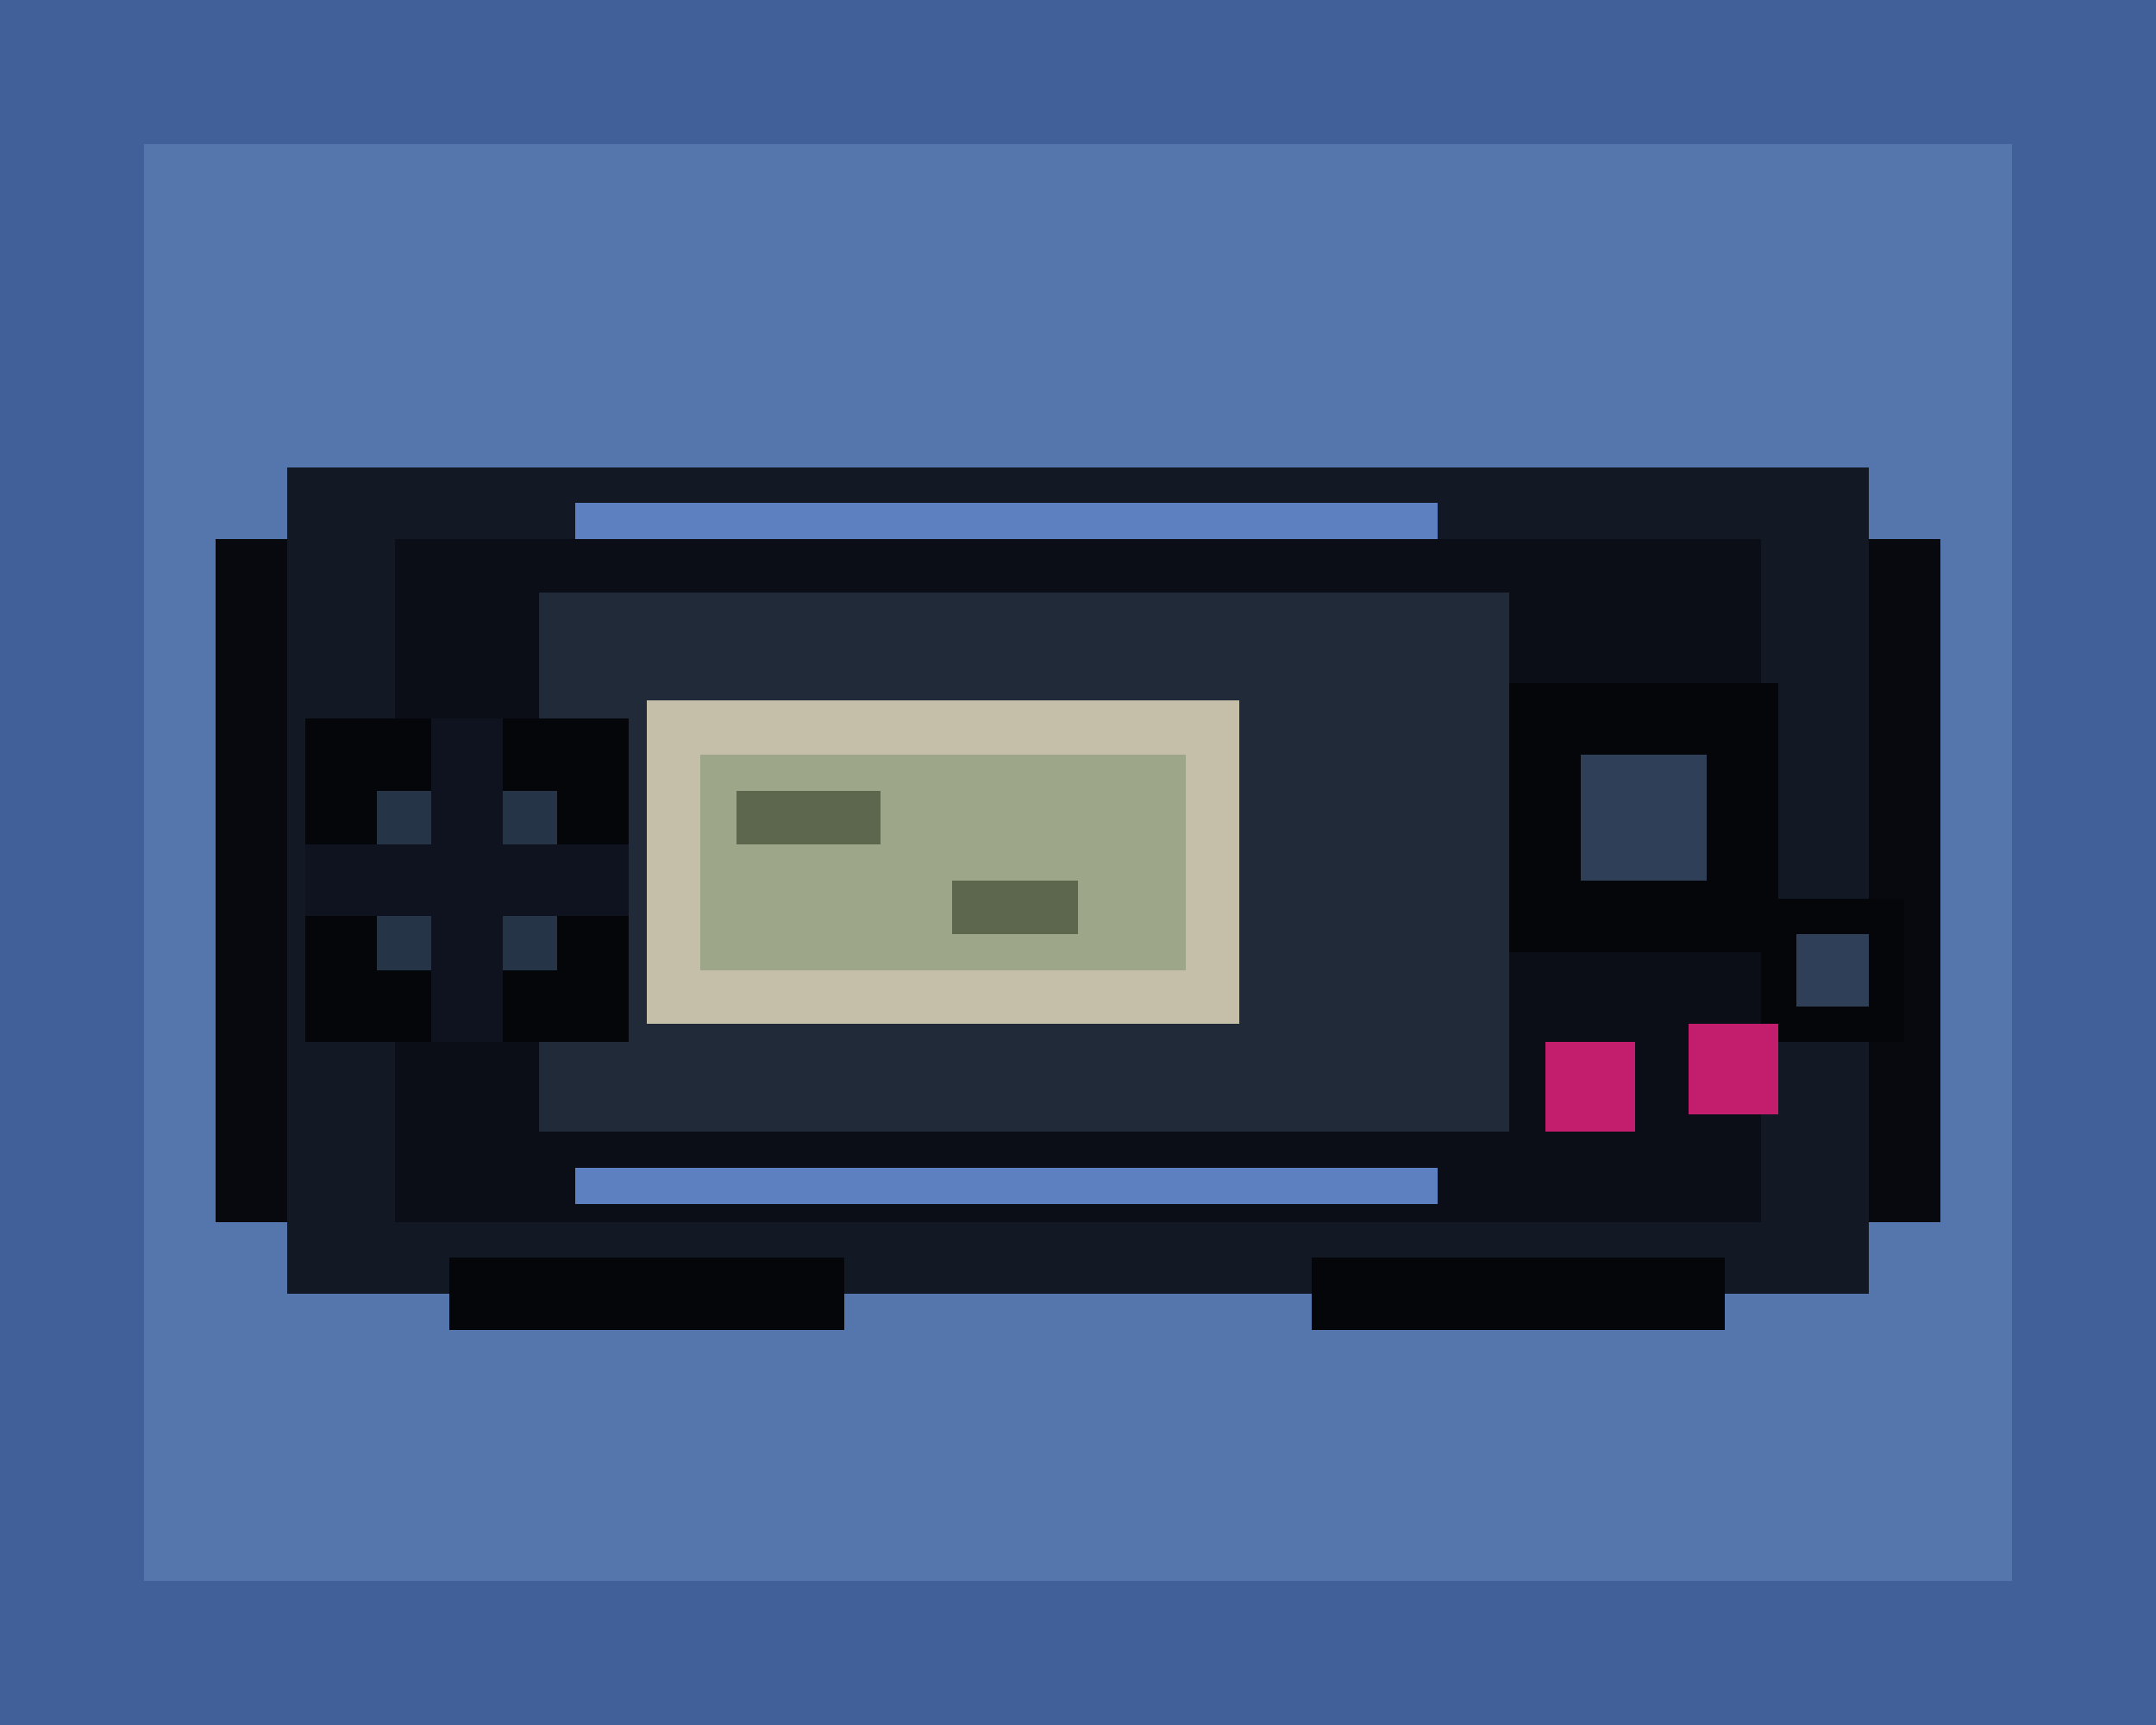
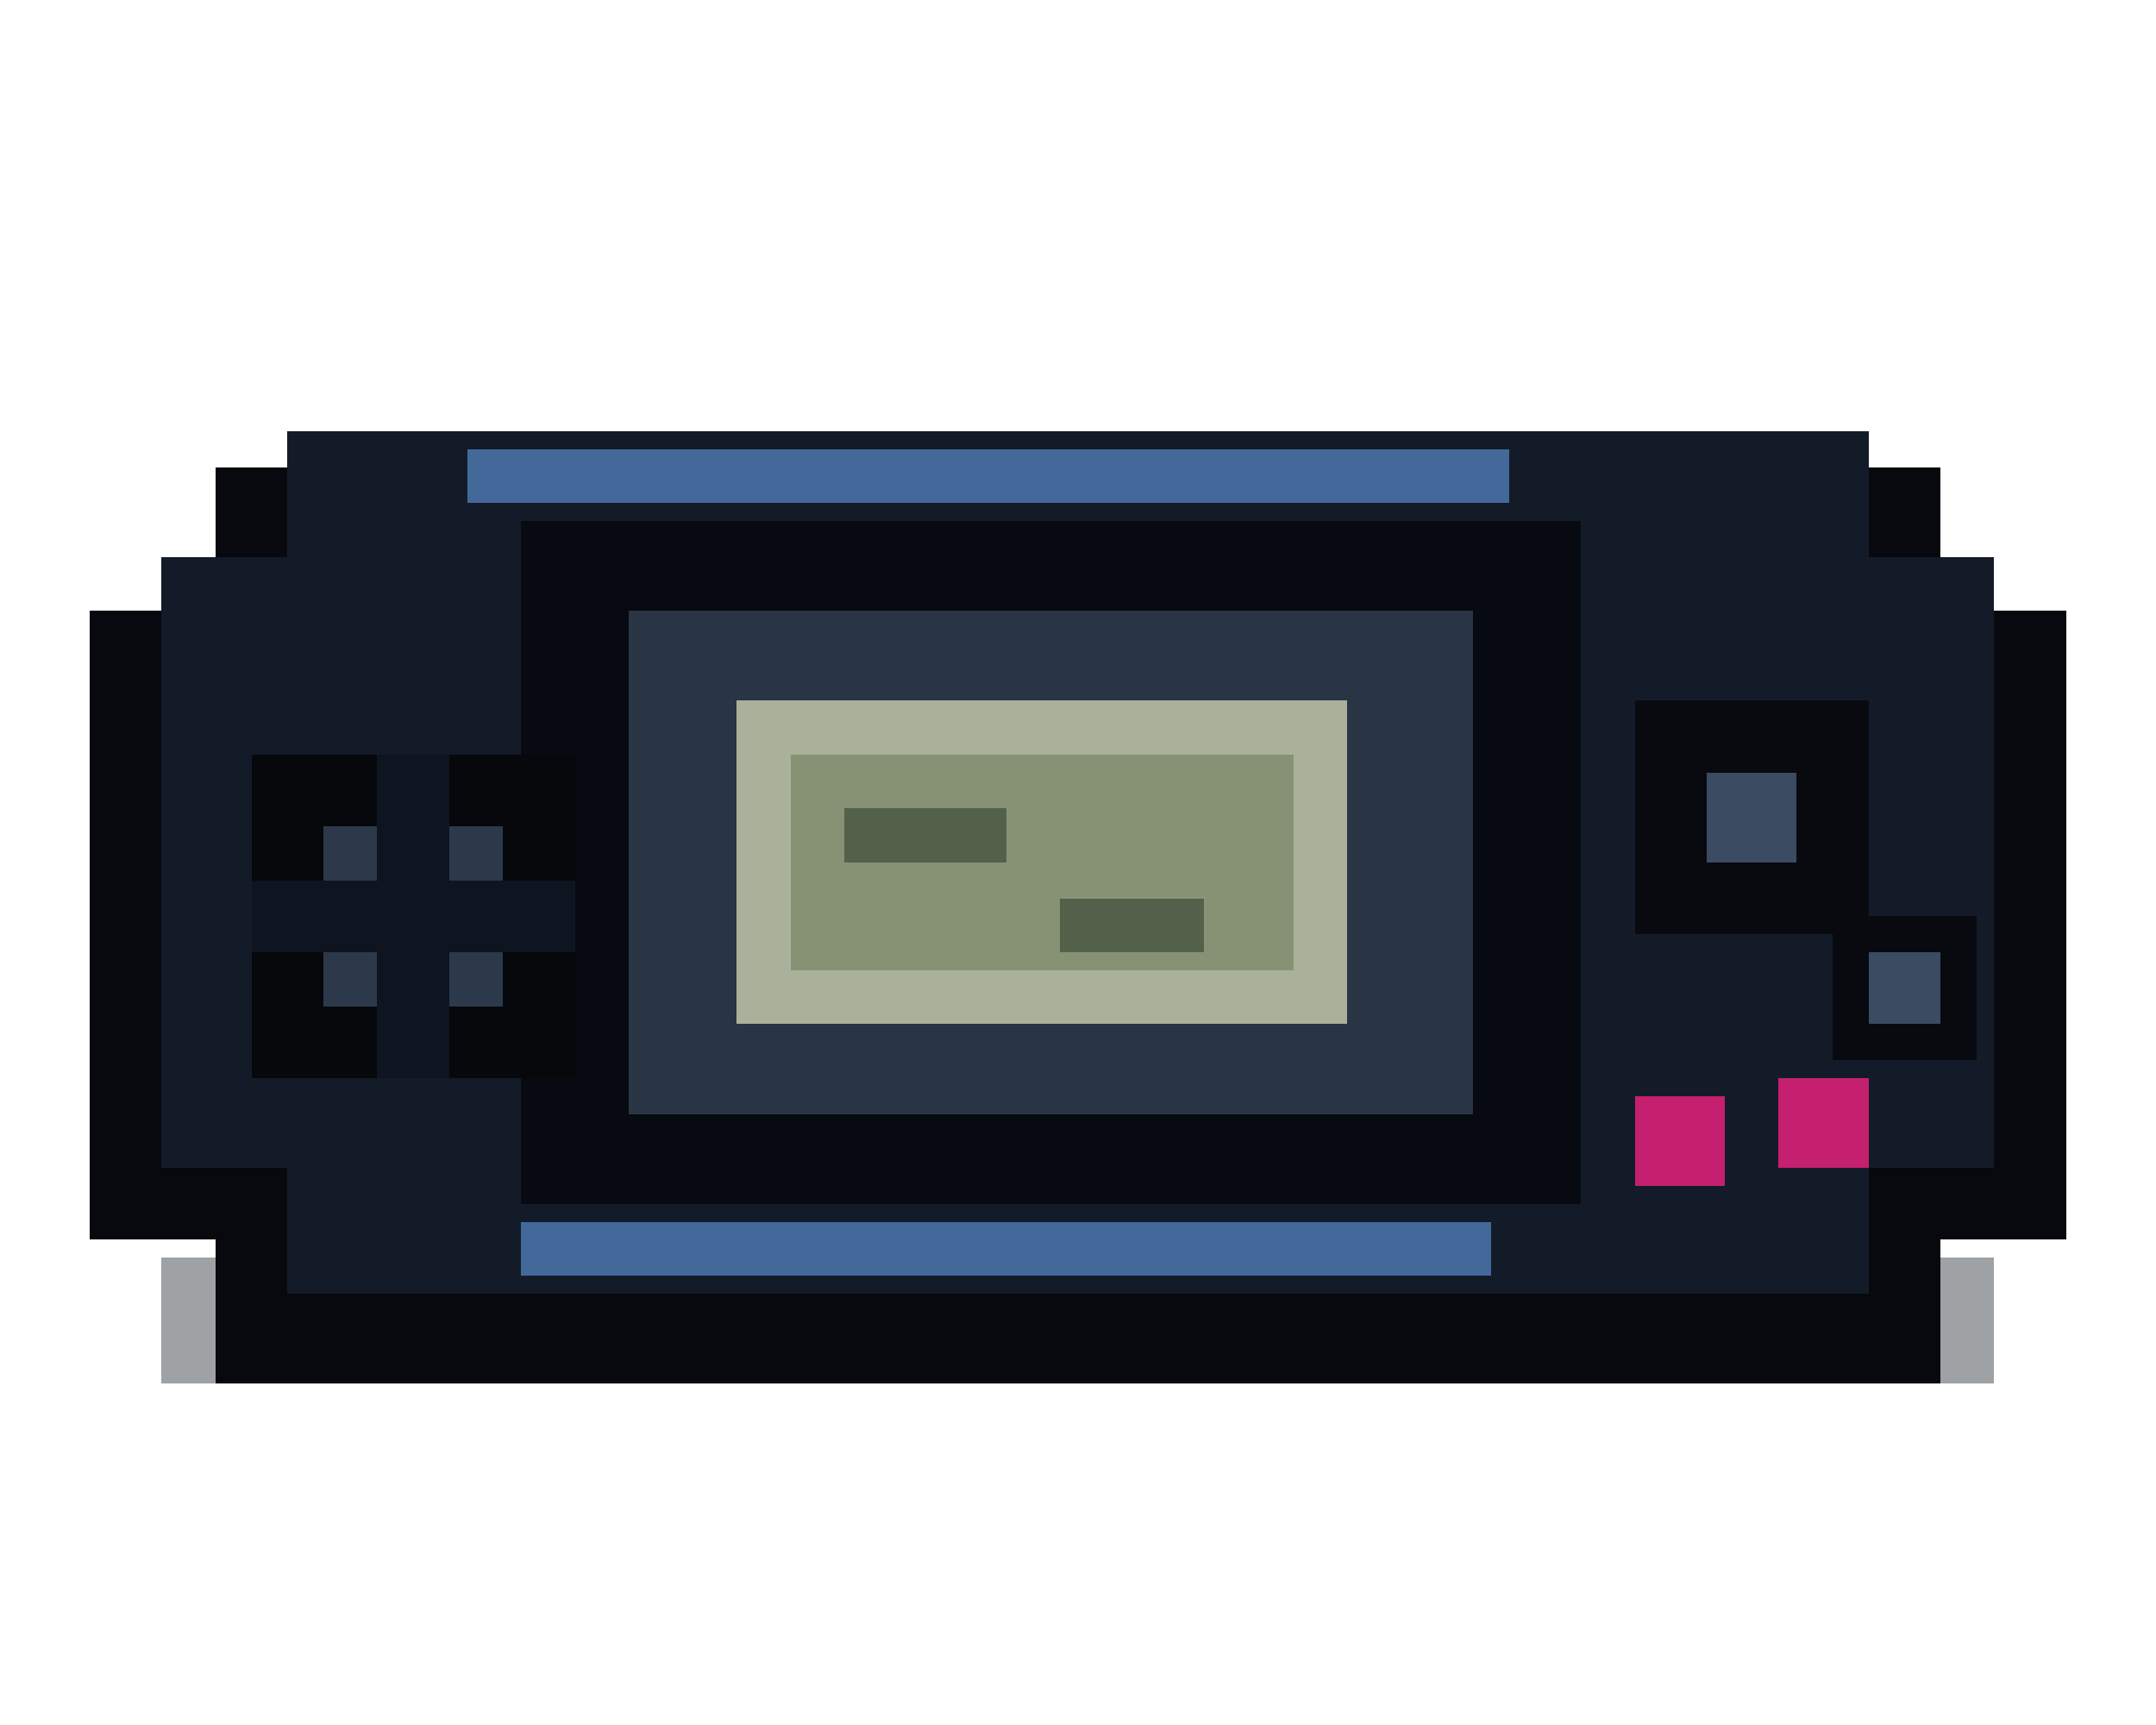
<svg xmlns="http://www.w3.org/2000/svg" viewBox="0 0 120 96" shape-rendering="crispEdges">
-   <rect width="120" height="96" fill="#415f98" />
-   <rect x="8" y="8" width="104" height="80" fill="#5575ad" />
-   <rect x="12" y="30" width="96" height="38" fill="#07090f" />
-   <rect x="16" y="26" width="88" height="46" fill="#121824" />
-   <rect x="22" y="30" width="76" height="38" fill="#0b0e16" />
-   <rect x="30" y="33" width="54" height="30" fill="#202a38" />
-   <rect x="36" y="39" width="33" height="18" fill="#c5bfa9" />
-   <rect x="39" y="42" width="27" height="12" fill="#9ea689" />
-   <rect x="41" y="44" width="8" height="3" fill="#5d674d" />
-   <rect x="53" y="49" width="7" height="3" fill="#5d674d" />
-   <rect x="17" y="40" width="18" height="18" fill="#05060a" />
-   <rect x="21" y="44" width="10" height="10" fill="#263448" />
-   <rect x="24" y="40" width="4" height="18" fill="#0e131f" />
-   <rect x="17" y="47" width="18" height="4" fill="#0e131f" />
-   <rect x="84" y="38" width="15" height="15" fill="#05060a" />
-   <rect x="88" y="42" width="7" height="7" fill="#2f3f57" />
-   <rect x="98" y="50" width="8" height="8" fill="#05060a" />
-   <rect x="100" y="52" width="4" height="4" fill="#2f3f57" />
-   <rect x="86" y="58" width="5" height="5" fill="#c31e6d" />
-   <rect x="94" y="57" width="5" height="5" fill="#c31e6d" />
-   <rect x="25" y="70" width="22" height="4" fill="#05060a" />
-   <rect x="73" y="70" width="23" height="4" fill="#05060a" />
-   <rect x="32" y="28" width="48" height="2" fill="#5c80c0" />
-   <rect x="32" y="65" width="48" height="2" fill="#5c80c0" />
+   <rect x="9" y="70" width="102" height="7" fill="#172126" opacity=".42" />
+   <path d="M5 34h7v-8h96v8h7v35h-7v8H12v-8H5z" fill="#07090e" />
+   <path d="M9 31h7v-7h88v7h7v34h-7v7H16v-7H9z" fill="#141b28" />
+   <rect x="29" y="29" width="59" height="38" fill="#070a10" />
+   <rect x="35" y="34" width="47" height="28" fill="#293544" />
+   <rect x="41" y="39" width="34" height="18" fill="#aab19a" />
+   <rect x="44" y="42" width="28" height="12" fill="#879275" />
+   <rect x="47" y="45" width="9" height="3" fill="#53604a" />
+   <rect x="59" y="50" width="8" height="3" fill="#53604a" />
+   <rect x="14" y="42" width="18" height="18" fill="#06080c" />
+   <rect x="18" y="46" width="10" height="10" fill="#2c394b" />
+   <rect x="21" y="42" width="4" height="18" fill="#0f1520" />
+   <rect x="14" y="49" width="18" height="4" fill="#0f1520" />
+   <rect x="91" y="39" width="13" height="13" fill="#080a0f" />
+   <rect x="95" y="43" width="5" height="5" fill="#3b4b62" />
+   <rect x="102" y="51" width="8" height="8" fill="#080a0f" />
+   <rect x="104" y="53" width="4" height="4" fill="#3b4b62" />
+   <rect x="91" y="61" width="5" height="5" fill="#c51f70" />
+   <rect x="99" y="60" width="5" height="5" fill="#c51f70" />
+   <rect x="26" y="25" width="58" height="3" fill="#43699b" />
+   <rect x="29" y="68" width="54" height="3" fill="#43699b" />
</svg>
